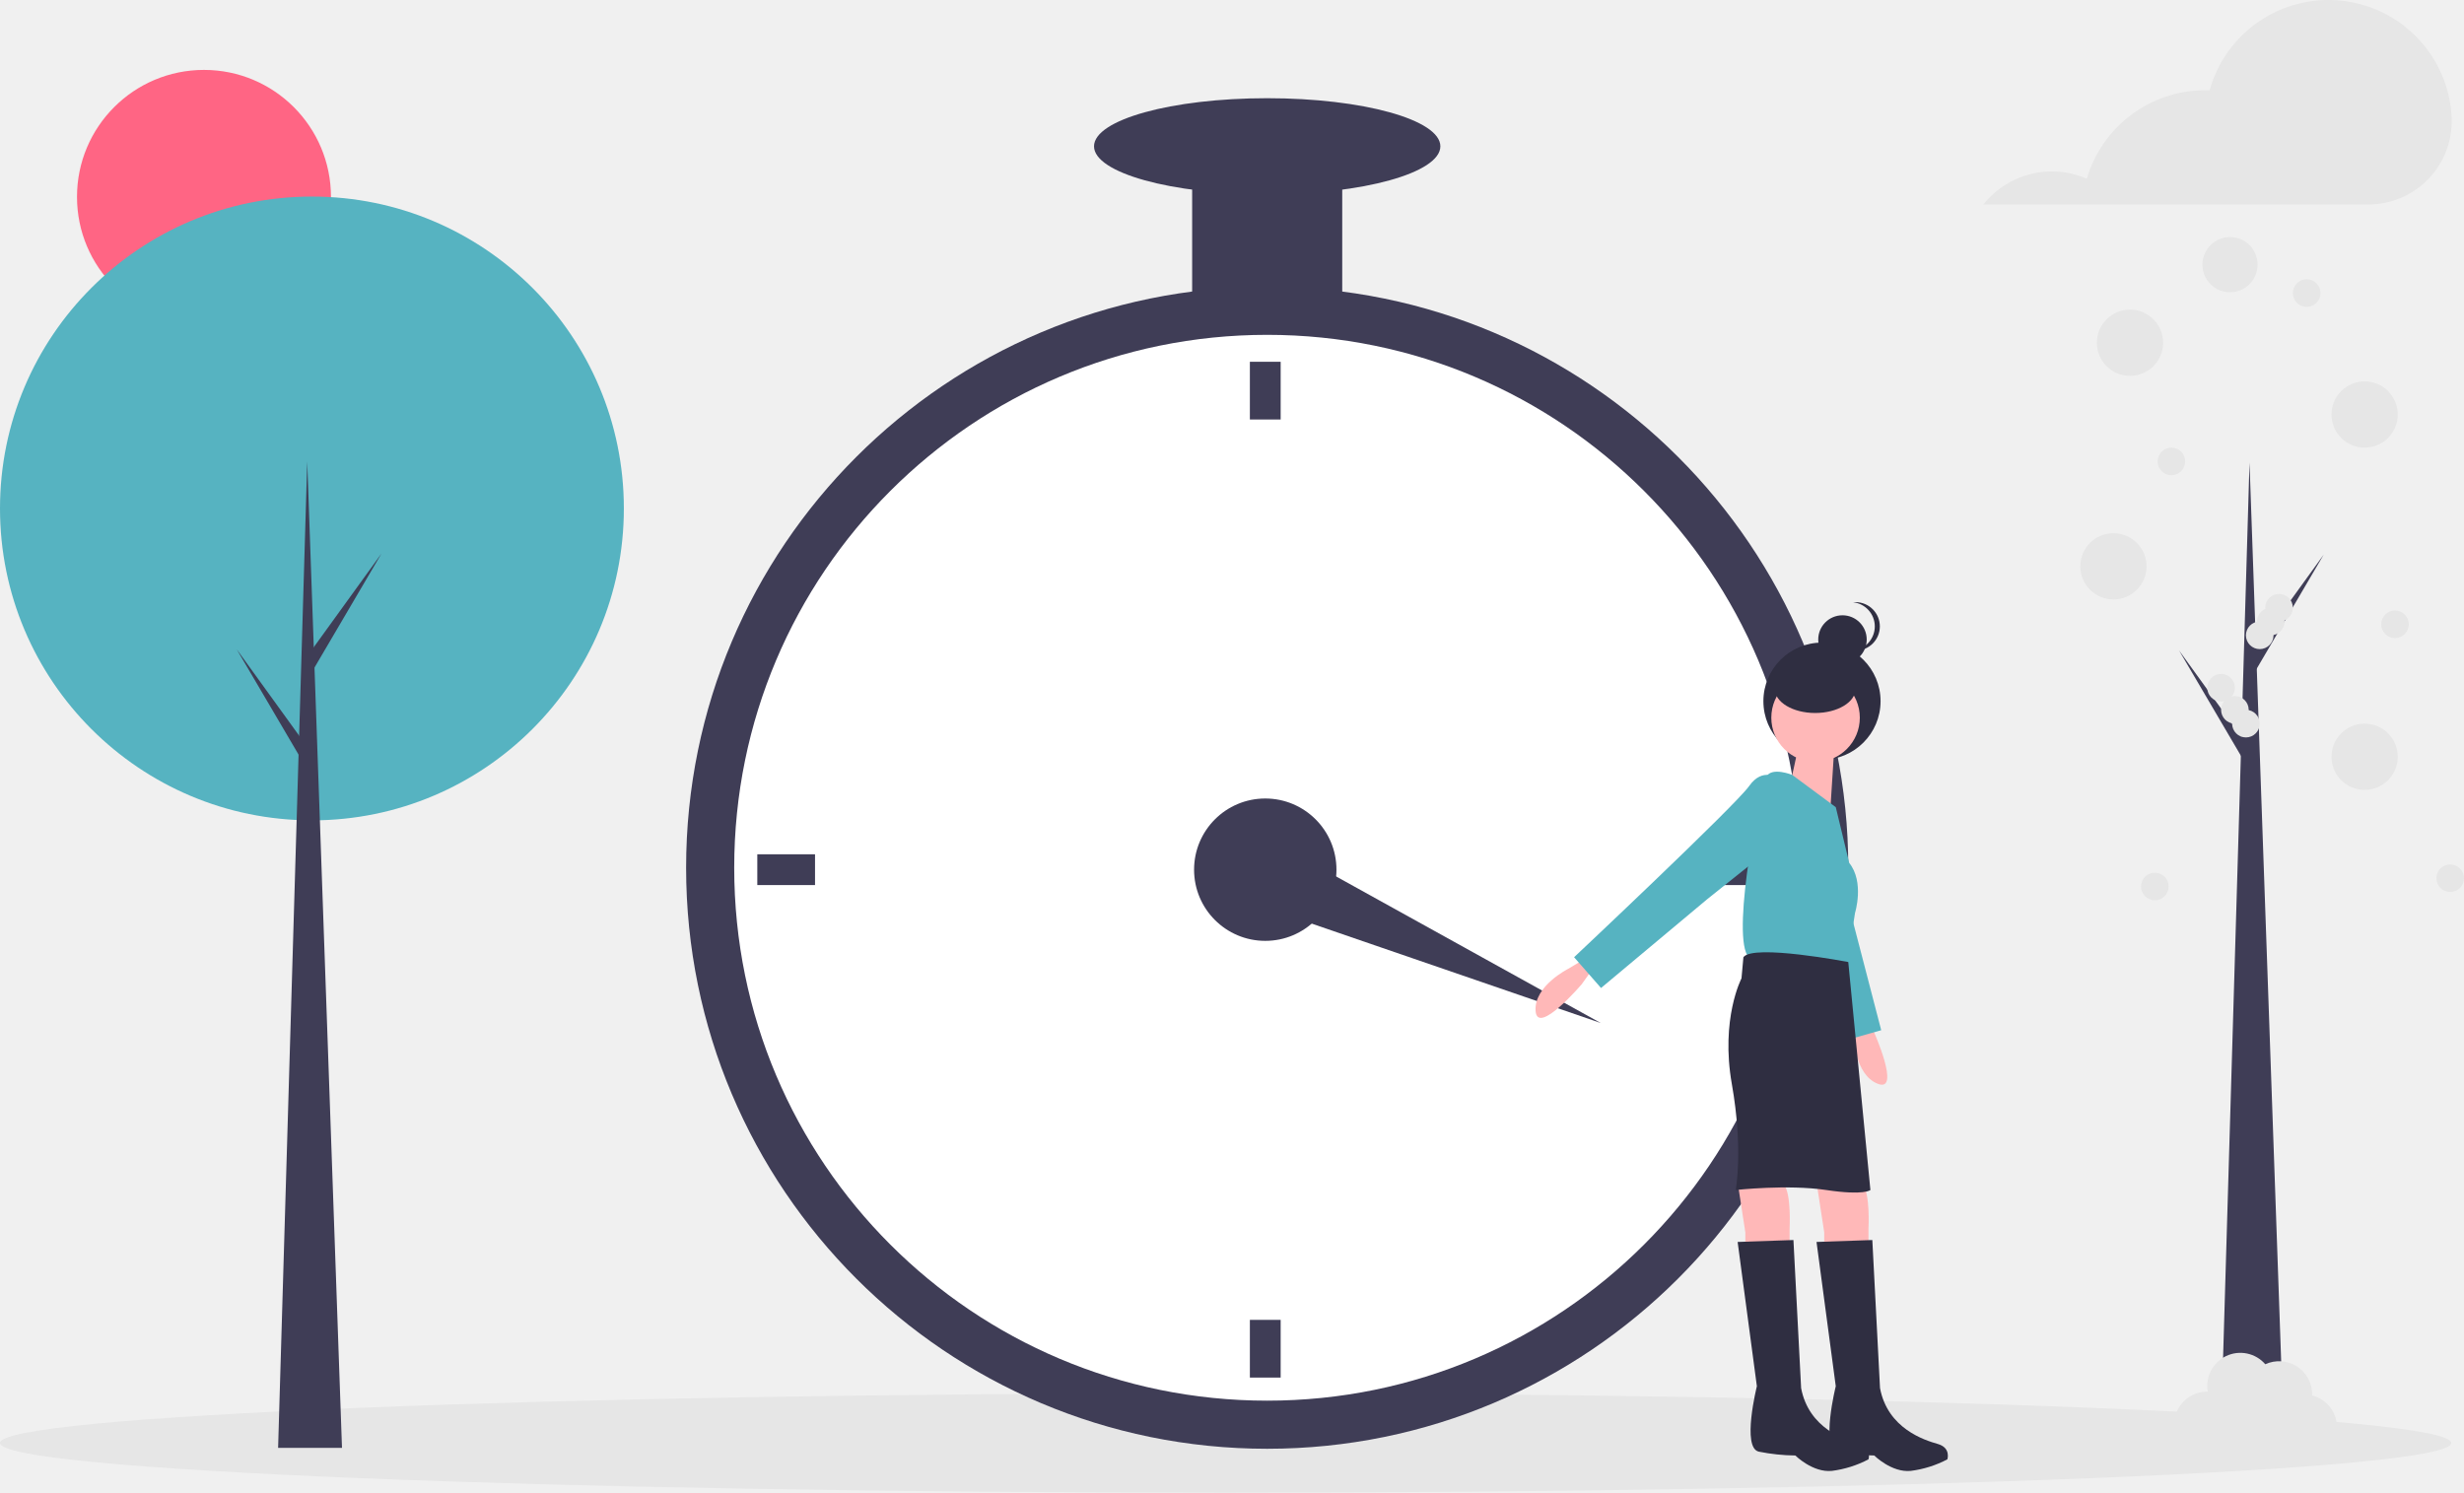
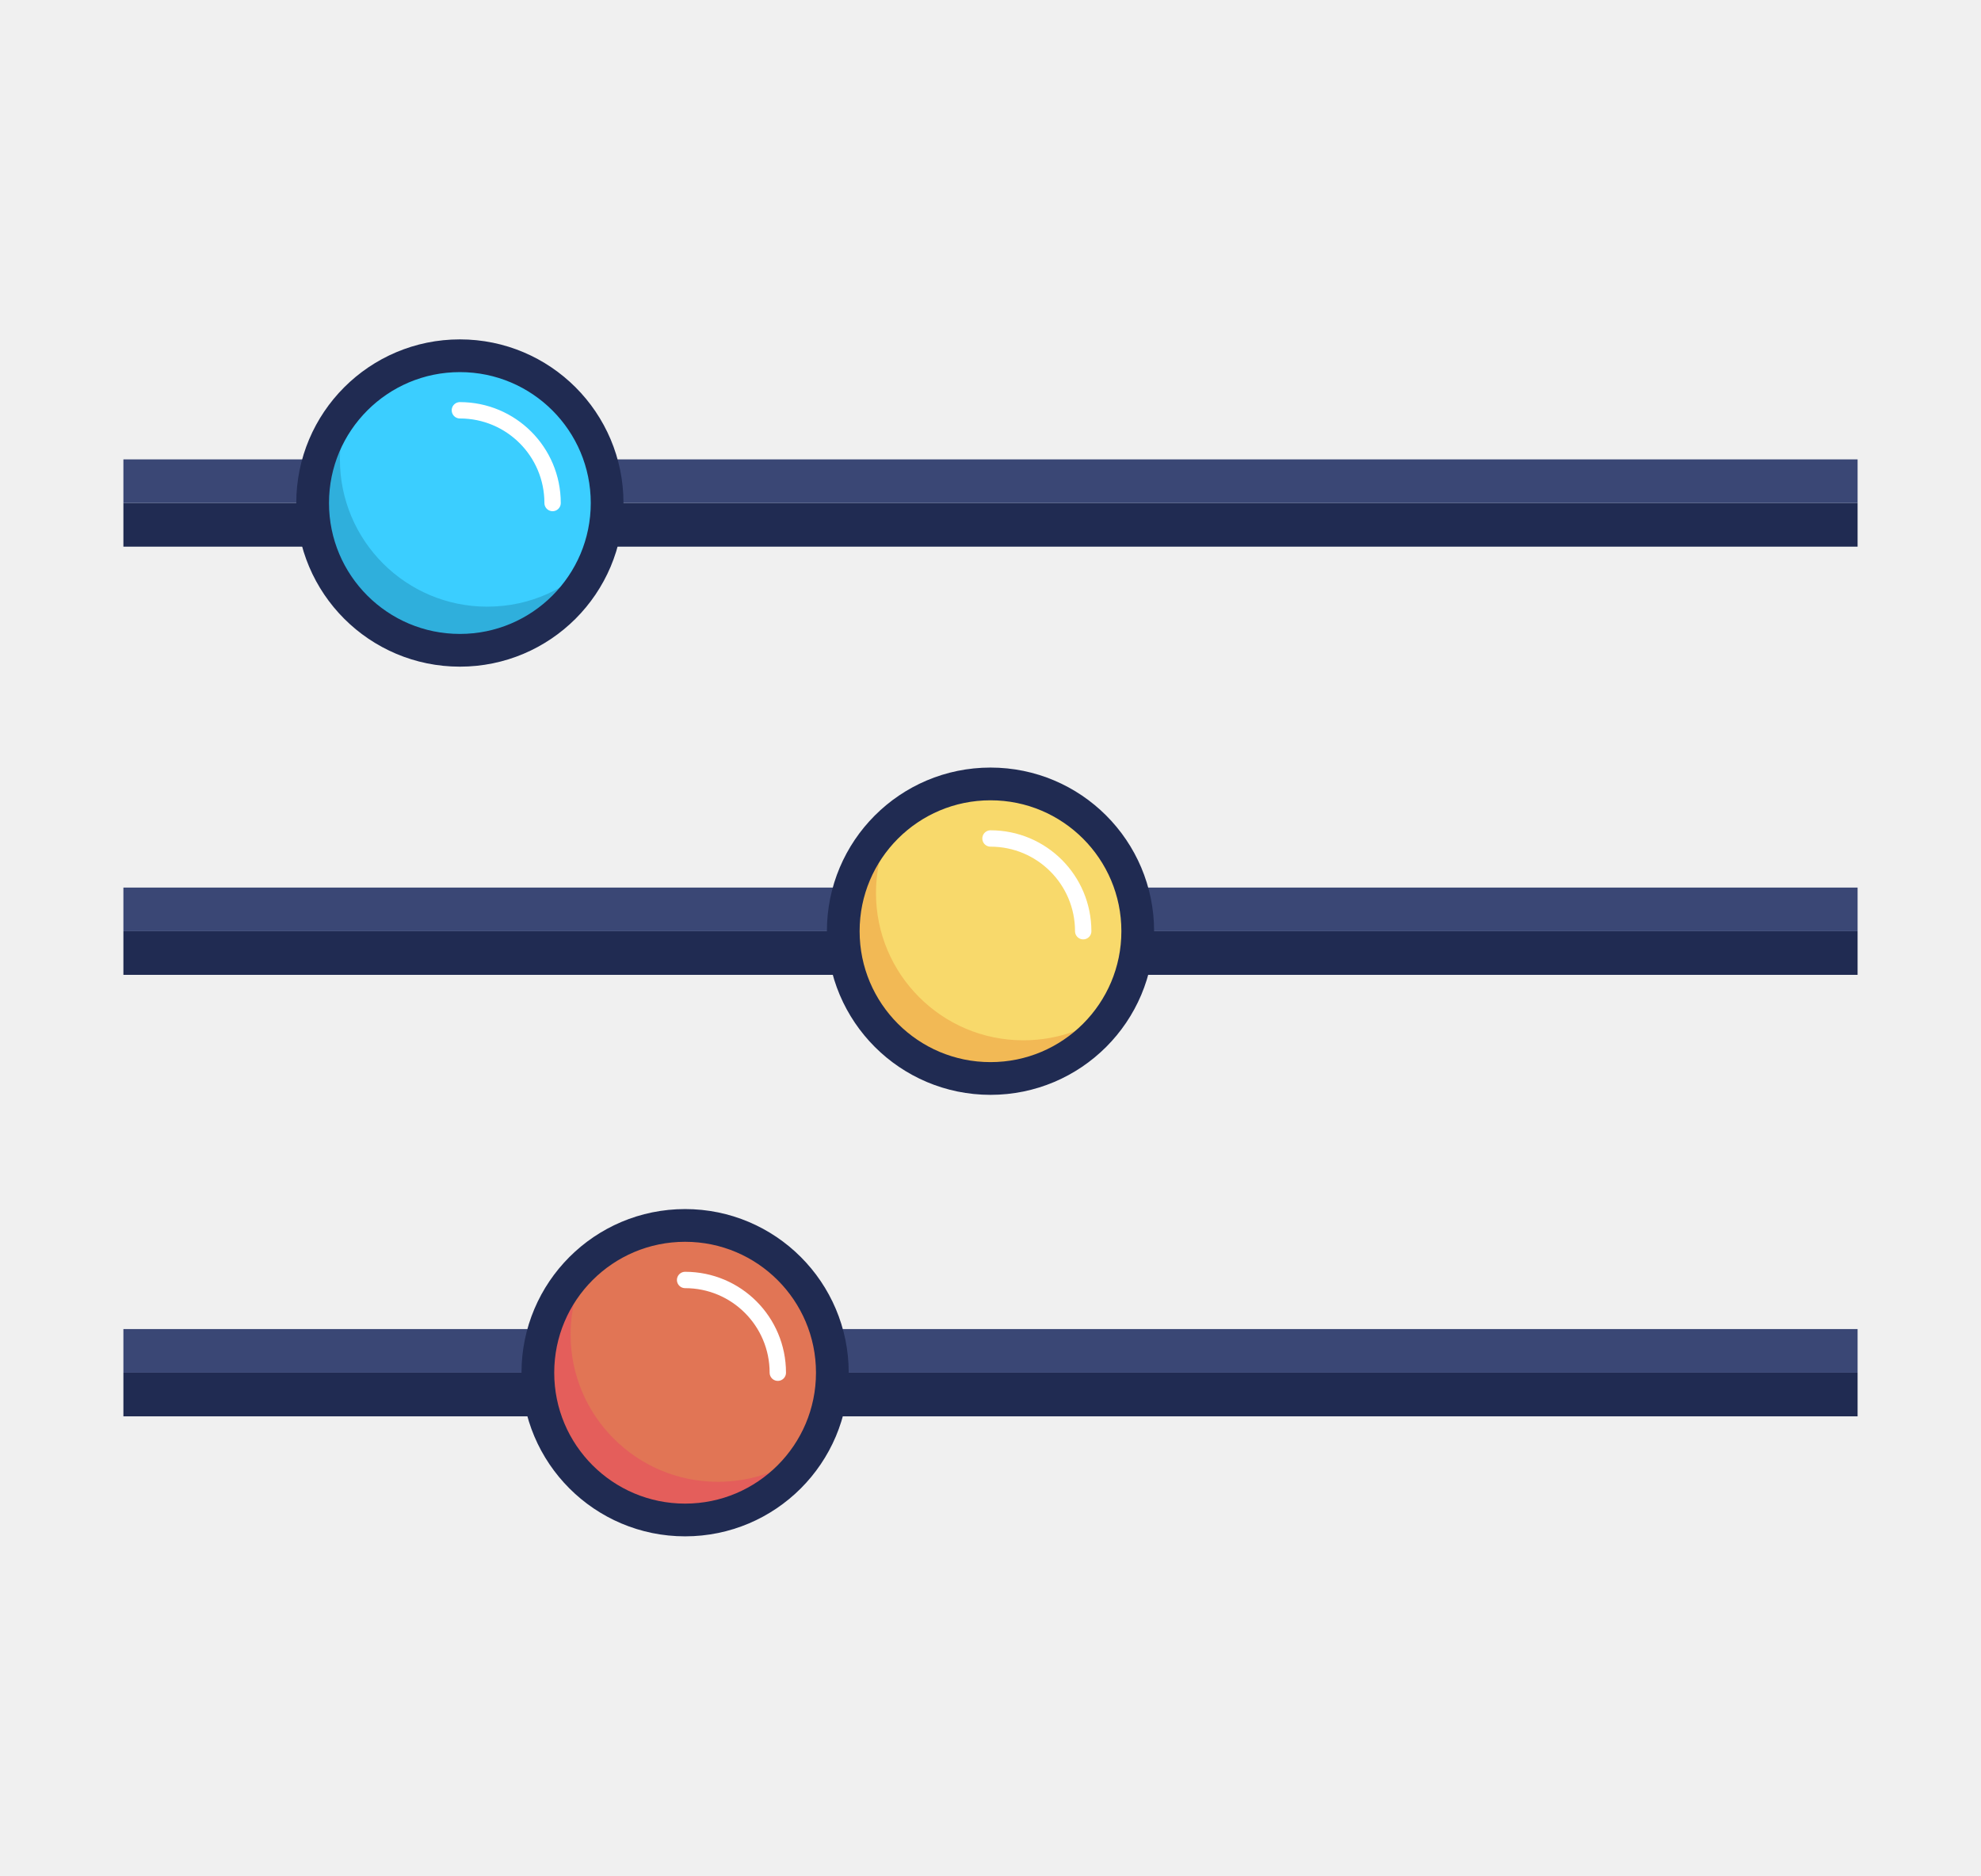
- <svg xmlns="http://www.w3.org/2000/svg" id="a115e649-e6de-4a08-abb2-c2a69b6ac895" data-name="Layer 1" width="892.614" height="540.802" viewBox="0 0 892.614 540.802">
-   <circle cx="73.896" cy="71.33" r="46" fill="#ff6584" />
-   <ellipse cx="444.003" cy="522.802" rx="444.003" ry="18" fill="#e6e6e6" />
-   <circle cx="113" cy="184.219" r="113" fill="#56b3c1" />
-   <polygon points="123.892 524.581 100.747 524.581 111.298 167.201 123.892 524.581" fill="#3f3d56" />
-   <polygon points="113.34 234.933 138.187 200.557 113 243.442 110.277 238.677 113.34 234.933" fill="#3f3d56" />
-   <polygon points="110.617 269.65 85.771 235.274 110.958 278.159 113.681 273.394 110.617 269.65" fill="#3f3d56" />
-   <polygon points="827.505 524.957 804.361 524.957 814.912 167.577 827.505 524.957" fill="#3f3d56" />
-   <polygon points="816.954 235.309 841.801 200.933 816.614 243.818 813.891 239.053 816.954 235.309" fill="#3f3d56" />
-   <polygon points="814.231 270.026 789.385 235.65 814.572 278.535 817.295 273.77 814.231 270.026" fill="#3f3d56" />
-   <circle cx="459.056" cy="314.393" r="210.504" fill="#3f3d56" />
-   <circle cx="459.056" cy="314.393" r="193.078" fill="#fff" />
-   <circle cx="458.359" cy="315.09" r="25.79" fill="#3f3d56" />
-   <rect x="452.782" y="131.074" width="11.153" height="20.911" fill="#3f3d56" />
-   <rect x="452.782" y="478.196" width="11.153" height="20.911" fill="#3f3d56" />
-   <rect x="432.914" y="484.234" width="11.153" height="20.911" transform="translate(779.487 -123.4004) rotate(90)" fill="#3f3d56" />
-   <rect x="780.036" y="484.234" width="11.153" height="20.911" transform="translate(1126.609 -470.5222) rotate(90)" fill="#3f3d56" />
-   <polygon points="450.924 326.286 460.455 304.493 579.88 370.635 450.924 326.286" fill="#3f3d56" />
-   <rect x="431.871" y="53.006" width="54.368" height="62.733" fill="#3f3d56" />
-   <ellipse cx="459.056" cy="53.006" rx="62.733" ry="17.426" fill="#3f3d56" />
-   <path d="M730.198,531.283l-3.485,4.879s-16.032,18.82-16.729,9.758,11.85-15.335,11.85-15.335l6.97-4.182Z" transform="translate(-153.693 -179.599)" fill="#ffb8b8" />
-   <path d="M829.418,547.745l2.918,5.238s10.148,22.544,1.66,19.296-8.788-17.272-8.788-17.272l-.797-8.09Z" transform="translate(-153.693 -179.599)" fill="#ffb8b8" />
-   <circle cx="660.033" cy="254.042" r="21.224" fill="#2f2e41" />
-   <path d="M811.751,607.957l2.788,18.123V631.656h16.032V624.686s.697-12.547-2.091-16.032S811.751,607.957,811.751,607.957Z" transform="translate(-153.693 -179.599)" fill="#ffb8b8" />
-   <path d="M783.173,607.957l2.788,18.123V631.656h16.032V624.686s.697-12.547-2.091-16.032S783.173,607.957,783.173,607.957Z" transform="translate(-153.693 -179.599)" fill="#ffb8b8" />
-   <path d="M793.961,462.384s-6.166,3.25-1.955,10.643,28.922,83.877,28.922,83.877l14.256-4.047-12.572-48.371-7.199-30.402Z" transform="translate(-153.693 -179.599)" fill="#56b3c1" />
-   <circle cx="657.71" cy="260.025" r="16.032" fill="#ffb8b8" />
-   <path d="M818.722,442.063l-2.091,32.76L801.993,464.368s4.879-19.517,3.485-20.911Z" transform="translate(-153.693 -179.599)" fill="#ffb8b8" />
-   <path d="M818.722,472.036l-15.769-11.677s-7.233-2.961-9.324.525-12.547,55.066-6.97,64.824c0,0,29.972,6.273,36.246,2.788l2.788-18.123s3.485-11.153-2.091-18.123Z" transform="translate(-153.693 -179.599)" fill="#56b3c1" />
-   <path d="M797.811,461.58s-5.576-4.182-10.455,2.788-63.43,62.036-63.43,62.036l9.758,11.153,38.337-32.063,24.396-19.517Z" transform="translate(-153.693 -179.599)" fill="#56b3c1" />
-   <path d="M823.252,528.147s-34.503-6.622-37.988-1.743l-.697,7.667s-7.667,14.638-3.485,38.337,1.394,38.337,1.394,38.337,18.82-2.091,32.76,0,16.032,0,16.032,0Z" transform="translate(-153.693 -179.599)" fill="#2f2e41" />
-   <path d="M831.965,628.868l-20.214.697,6.97,52.277s-5.576,22.305.697,23.699a70.713,70.713,0,0,0,13.244,1.394s6.273,6.273,13.244,5.576a39.034,39.034,0,0,0,13.244-4.182s1.394-4.182-3.485-5.576-18.123-5.576-20.911-20.214Z" transform="translate(-153.693 -179.599)" fill="#2f2e41" />
-   <path d="M803.387,628.868l-20.214.697,6.97,52.277s-5.576,22.305.697,23.699a70.713,70.713,0,0,0,13.244,1.394s6.273,6.273,13.244,5.576a39.034,39.034,0,0,0,13.244-4.182s1.394-4.182-3.485-5.576S808.963,697.177,806.175,682.539Z" transform="translate(-153.693 -179.599)" fill="#2f2e41" />
-   <circle cx="667.458" cy="231.704" r="8.782" fill="#2f2e41" />
-   <path d="M832.861,406.546a8.783,8.783,0,0,0-7.868-8.735,8.881,8.881,0,0,1,.915-.047,8.782,8.782,0,0,1,0,17.565,8.881,8.881,0,0,1-.915-.047A8.783,8.783,0,0,0,832.861,406.546Z" transform="translate(-153.693 -179.599)" fill="#2f2e41" />
-   <ellipse cx="657.565" cy="249.542" rx="14.637" ry="8.782" fill="#2f2e41" />
-   <path d="M1041.813,221.75a44.677,44.677,0,0,0-87.657-9.419c-.541-.019-1.082-.041-1.628-.041a44.688,44.688,0,0,0-42.867,32.089,31.574,31.574,0,0,0-37.465,9.319h139.362a30.22,30.22,0,0,0,30.286-31.289Q1041.831,222.08,1041.813,221.75Z" transform="translate(-153.693 -179.599)" fill="#e6e6e6" />
-   <circle cx="771.614" cy="124.178" r="12" fill="#e6e6e6" />
-   <circle cx="807.847" cy="95.886" r="9.992" fill="#e6e6e6" />
-   <circle cx="856.614" cy="150.178" r="12" fill="#e6e6e6" />
-   <circle cx="765.614" cy="205.178" r="12" fill="#e6e6e6" />
-   <circle cx="856.614" cy="274.178" r="12" fill="#e6e6e6" />
-   <path d="M991.287,685.165c.004-.13.02-.257.02-.388a11.982,11.982,0,0,0-16.987-10.905,11.968,11.968,0,0,0-20.832,9.914c-.061-.001-.12-.009-.181-.009a12,12,0,1,0,7.334,21.483,11.994,11.994,0,0,0,20.622,1.217,11.99,11.99,0,1,0,10.024-21.312Z" transform="translate(-153.693 -179.599)" fill="#e6e6e6" />
-   <circle cx="867.614" cy="226.178" r="5" fill="#e6e6e6" />
-   <circle cx="835.614" cy="106.178" r="5" fill="#e6e6e6" />
-   <circle cx="818.614" cy="230.178" r="5" fill="#e6e6e6" />
-   <circle cx="822.614" cy="225.178" r="5" fill="#e6e6e6" />
-   <circle cx="825.614" cy="220.178" r="5" fill="#e6e6e6" />
-   <circle cx="813.614" cy="262.178" r="5" fill="#e6e6e6" />
-   <circle cx="887.614" cy="318.178" r="5" fill="#e6e6e6" />
-   <circle cx="780.614" cy="321.178" r="5" fill="#e6e6e6" />
-   <circle cx="786.614" cy="167.178" r="5" fill="#e6e6e6" />
-   <circle cx="809.614" cy="257.178" r="5" fill="#e6e6e6" />
-   <circle cx="804.614" cy="249.178" r="5" fill="#e6e6e6" />
+ <svg xmlns="http://www.w3.org/2000/svg" width="300" height="284" viewBox="0 0 79.375 75.142" version="1.1" id="svg1539">
+   <defs id="defs1533" />
+   <g id="layer1" transform="translate(0,-221.8583)">
+     <g id="g1974" transform="matrix(0.2645833,0,0,0.2645833,-123.9762,-9.160712)">
+       <g id="g1804" transform="matrix(0.7614213,0,0,0.7614213,232.3024,634.4321)">
+         <rect height="8.677" width="344.915" class="st2" y="413.532" x="334.842" id="XMLID_6_" style="fill:#202b52;stroke-width:1.085" />
+         <rect height="8.677" width="344.915" class="st3" y="404.855" x="334.842" id="XMLID_9_" style="fill:#3a4775;stroke-width:1.085" />
+         <rect height="8.677" width="344.915" class="st2" y="498.677" x="334.842" id="XMLID_47_" style="fill:#202b52;stroke-width:1.085" />
+         <rect height="8.677" width="344.915" class="st3" y="489.999" x="334.842" id="XMLID_15_" style="fill:#3a4775;stroke-width:1.085" />
+         <rect height="8.677" width="344.915" class="st2" y="586.468" x="334.842" id="XMLID_110_" style="fill:#202b52;stroke-width:1.085" />
+         <rect height="8.677" width="344.915" class="st3" y="577.79" x="334.842" id="XMLID_18_" style="fill:#3a4775;stroke-width:1.085" />
+         <circle r="29.285" cy="413.532" cx="401.765" class="st4" id="XMLID_21_" style="fill:#3bceff;stroke-width:1.085" />
+         <path d="m 407.188,434.14 c -16.161,0 -29.285,-13.124 -29.285,-29.285 0,-3.905 0.759,-7.592 2.169,-10.955 -4.664,5.206 -7.592,12.04 -7.592,19.632 0,16.161 13.124,29.285 29.285,29.285 12.256,0 22.777,-7.592 27.116,-18.33 -5.315,5.966 -13.016,9.653 -21.693,9.653 z" class="st5" id="XMLID_74_" style="fill:#2fafdc;stroke-width:1.085" />
+         <circle r="29.285" cy="413.532" cx="401.765" class="st6" id="XMLID_8_" style="fill:none;stroke:#202b52;stroke-width:6.508;stroke-linecap:round;stroke-linejoin:round;stroke-miterlimit:10" />
+         <circle r="29.285" cy="498.677" cx="507.3" class="st11" id="XMLID_25_" style="fill:#f8d96b;stroke-width:1.085" />
+         <path d="m 513.808,520.369 c -16.161,0 -29.285,-13.124 -29.285,-29.285 0,-5.423 1.518,-10.629 4.122,-14.968 -6.508,5.423 -10.629,13.45 -10.629,22.561 0,16.161 13.124,29.285 29.285,29.285 10.738,0 20.066,-5.749 25.164,-14.317 -4.989,4.23 -11.497,6.725 -18.656,6.725 z" class="st12" id="XMLID_87_" style="fill:#f2b955;stroke-width:1.085" />
+         <circle r="29.285" cy="498.677" cx="507.3" class="st6" id="XMLID_16_" style="fill:none;stroke:#202b52;stroke-width:6.508;stroke-linecap:round;stroke-linejoin:round;stroke-miterlimit:10" />
+         <circle r="29.285" cy="586.468" cx="446.56" class="st20" id="XMLID_32_" style="fill:#e17555;stroke-width:1.085" />
+         <path d="m 453.068,608.16 c -16.161,0 -29.285,-13.124 -29.285,-29.285 0,-5.423 1.518,-10.629 4.122,-14.968 -6.508,5.423 -10.629,13.45 -10.629,22.561 0,16.161 13.124,29.285 29.285,29.285 10.738,0 20.066,-5.749 25.164,-14.317 -4.989,4.23 -11.497,6.725 -18.656,6.725 z" class="st21" id="XMLID_116_" style="fill:#e45e5b;stroke-width:1.085" />
+         <path d="m 464.999,586.467 c 0,-10.196 -8.243,-18.439 -18.439,-18.439" class="st17" id="XMLID_122_" style="fill:none;stroke:#ffffff;stroke-width:3.254;stroke-linecap:round;stroke-linejoin:round;stroke-miterlimit:10" />
+         <circle r="29.285" cy="586.468" cx="446.56" class="st6" id="XMLID_20_" style="fill:none;stroke:#202b52;stroke-width:6.508;stroke-linecap:round;stroke-linejoin:round;stroke-miterlimit:10" />
+         <path d="m 420.204,413.532 c 0,-10.196 -8.243,-18.439 -18.439,-18.439" class="st17" id="XMLID_111_" style="fill:none;stroke:#ffffff;stroke-width:3.254;stroke-linecap:round;stroke-linejoin:round;stroke-miterlimit:10" />
+         <path d="M 541.683,392.924" class="st17" id="XMLID_38_" style="fill:none;stroke:#ffffff;stroke-width:3.254;stroke-linecap:round;stroke-linejoin:round;stroke-miterlimit:10" />
+         <path d="m 525.739,498.676 c 0,-10.196 -8.243,-18.439 -18.439,-18.439" class="st17" id="XMLID_115_" style="fill:none;stroke:#ffffff;stroke-width:3.254;stroke-linecap:round;stroke-linejoin:round;stroke-miterlimit:10" />
+       </g>
+     </g>
+   </g>
+   <style id="style1541" type="text/css">
+ 	.st0{fill:#FAE791;}
+ 	.st1{fill:#53325A;}
+ 	.st2{fill:#202B52;}
+ 	.st3{fill:#3A4775;}
+ 	.st4{fill:#3BCEFF;}
+ 	.st5{fill:#2FAFDC;}
+ 	.st6{fill:none;stroke:#202B52;stroke-width:6;stroke-linecap:round;stroke-linejoin:round;stroke-miterlimit:10;}
+ 	.st7{fill:#12B0FF;}
+ 	.st8{fill:#129BE5;}
+ 	.st9{fill:#5392FF;}
+ 	.st10{fill:#487FDF;}
+ 	.st11{fill:#F8D96B;}
+ 	.st12{fill:#F2B955;}
+ 	.st13{fill:#FC3A4D;}
+ 	.st14{fill:#E82E4A;}
+ 	.st15{fill:#87D14B;}
+ 	.st16{fill:#79BA3A;}
+ 	.st17{fill:none;stroke:#FFFFFF;stroke-width:3;stroke-linecap:round;stroke-linejoin:round;stroke-miterlimit:10;}
+ 	.st18{fill:#78D698;}
+ 	.st19{fill:#5BC47B;}
+ 	.st20{fill:#E17555;}
+ 	.st21{fill:#E45E5B;}
+ 	.st22{fill:#9E3B53;}
+ 	.st23{fill:#883042;}
+ 	.st24{fill:#4A2D51;}
+ 	.st25{fill:#FDBA4F;}
+ 	.st26{fill:#E89D3A;}
+ </style>
</svg>
